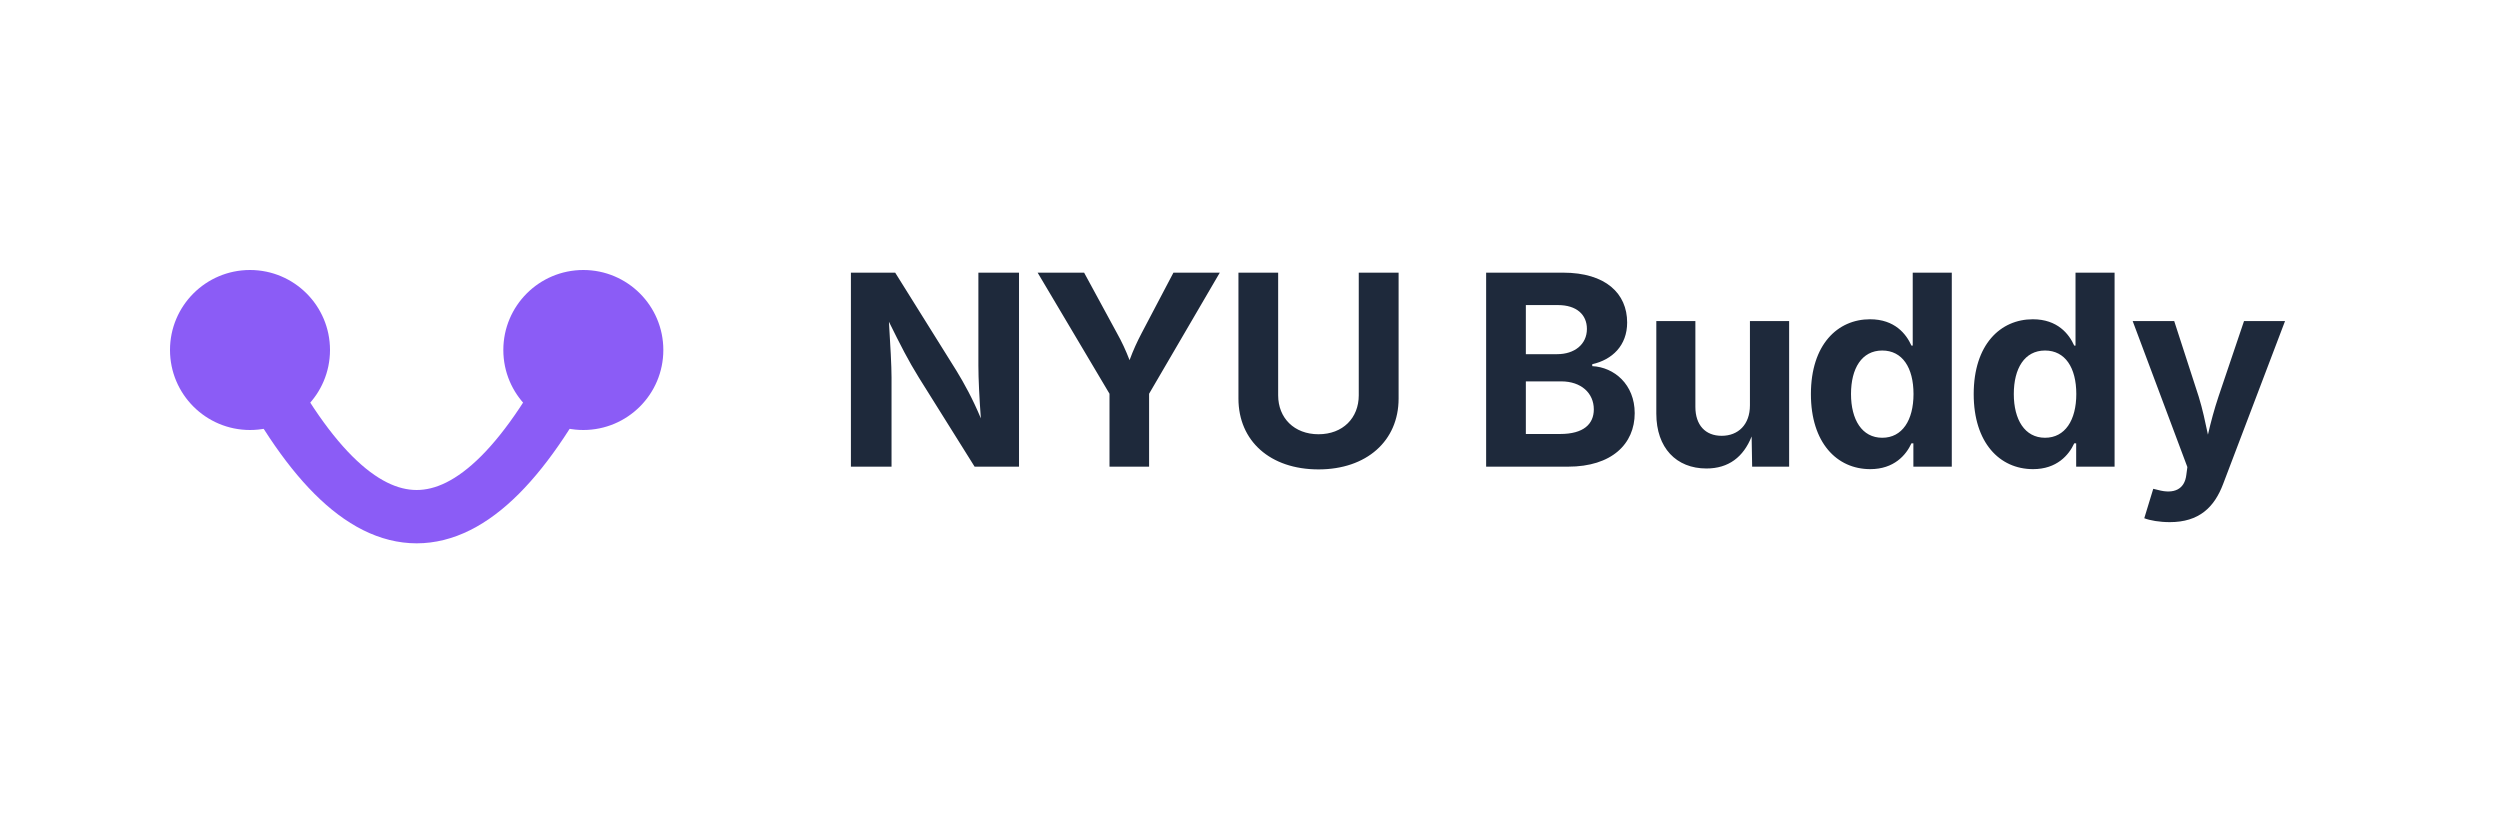
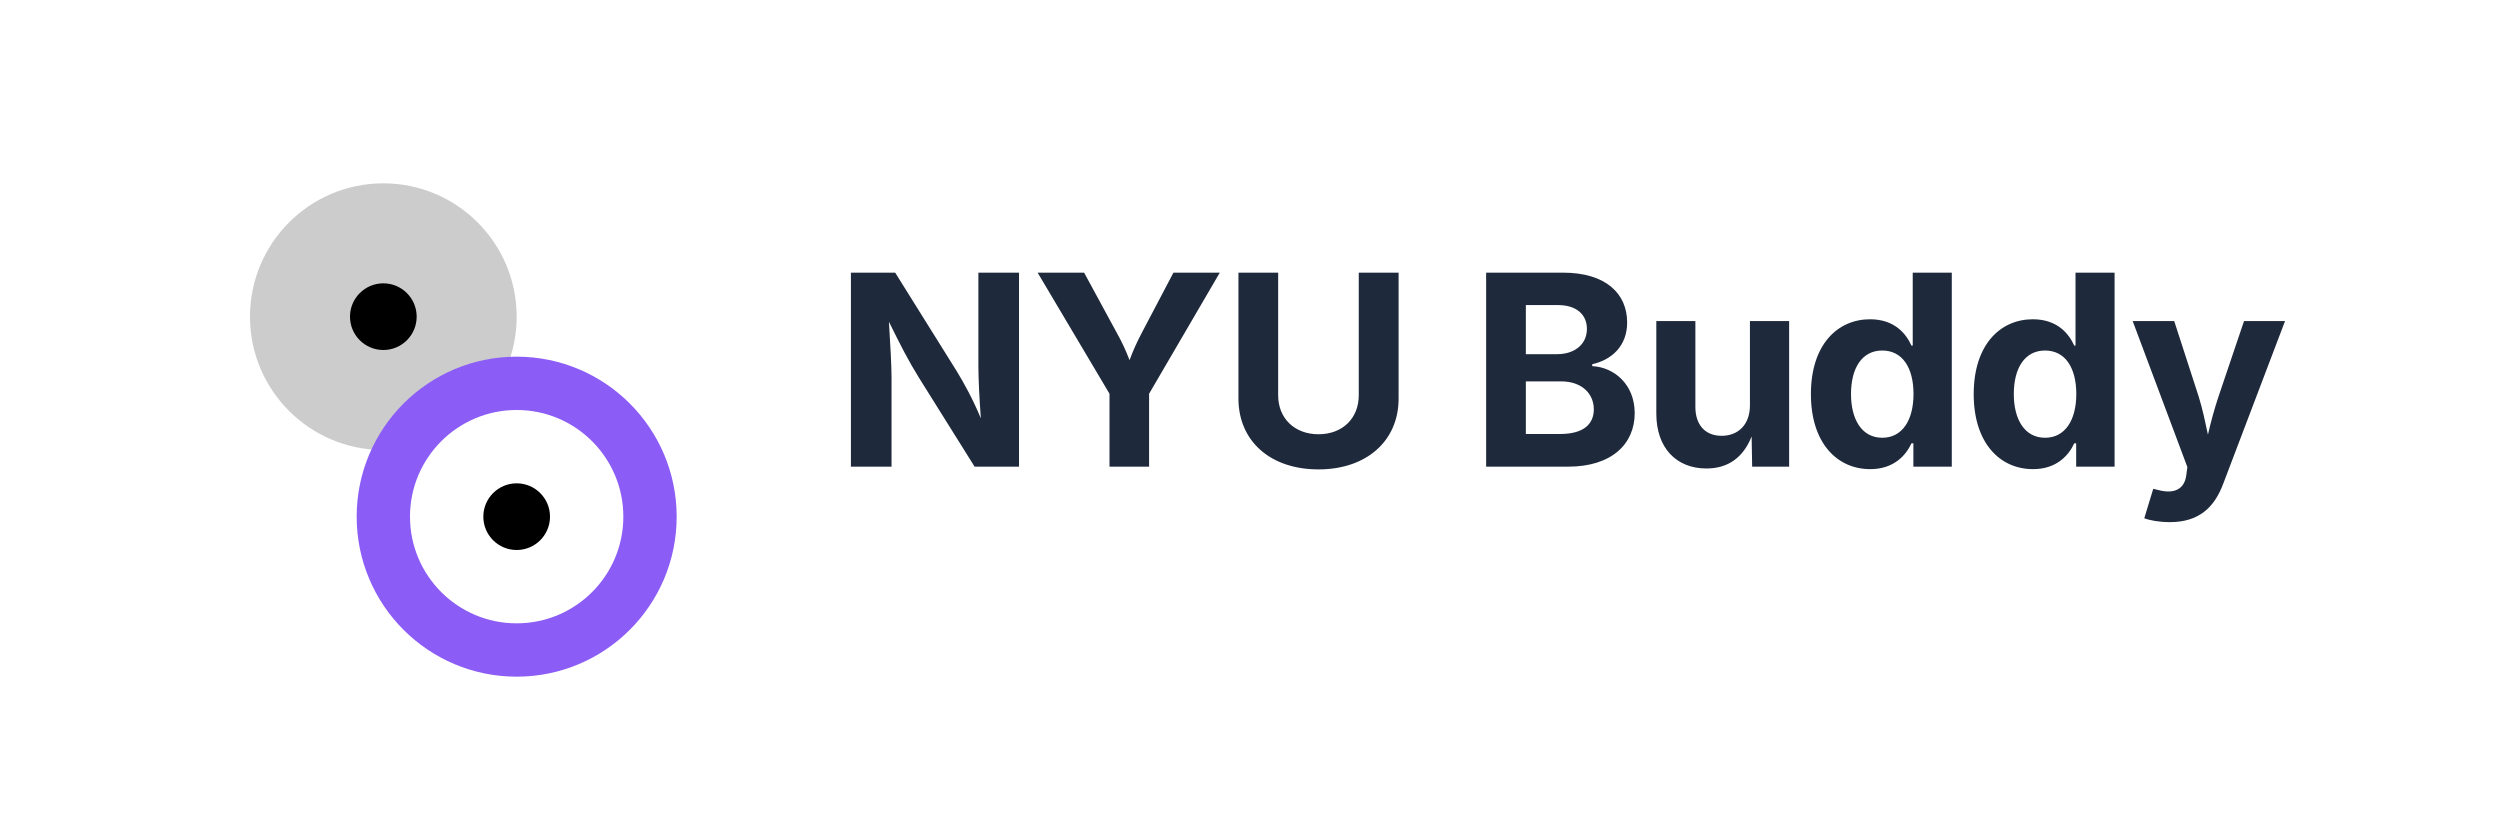
<svg xmlns="http://www.w3.org/2000/svg" viewBox="0 0 300 100" width="100%" height="100%">
  <g transform="translate(10, 10) scale(0.8)">
    <g fill="#8b5cf6" stroke="#8b5cf6" stroke-linecap="round" stroke-linejoin="round">
-       <circle cx="25" cy="40" r="12" stroke="none" />
-       <circle cx="75" cy="40" r="12" stroke="none" />
-       <path d="M 25 40 Q 50 90 75 40" fill="none" stroke-width="8" />
+       <path d="M 25 35 a 20 20 0 1 0 40 0 a 20 20 0 1 0 -40 0" fill="currentColor" fill-opacity="0.2" stroke="none" />
+       <path d="M 45 65 a 20 20 0 1 0 40 0 a 20 20 0 1 0 -40 0" fill="none" stroke-width="8" />
+       <circle cx="45" cy="35" r="5" fill="currentColor" stroke="none" />
+       <circle cx="65" cy="65" r="5" fill="currentColor" stroke="none" />
    </g>
  </g>
  <text x="100" y="56" font-family="'Inter', -apple-system, sans-serif" font-weight="700" font-size="32" letter-spacing="-0.02em" fill="#1e293b">
    NYU Buddy
  </text>
</svg>
